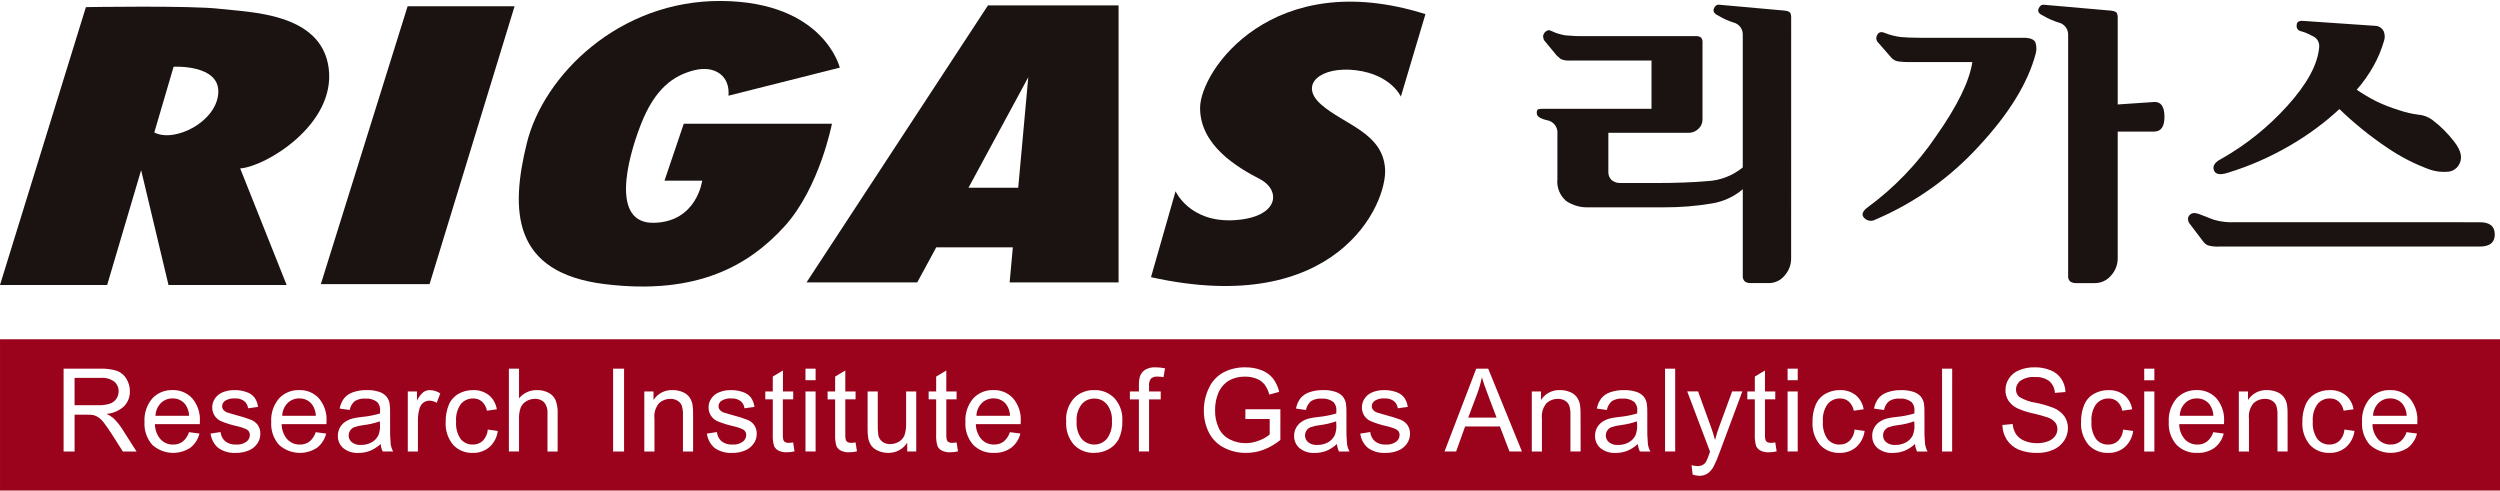
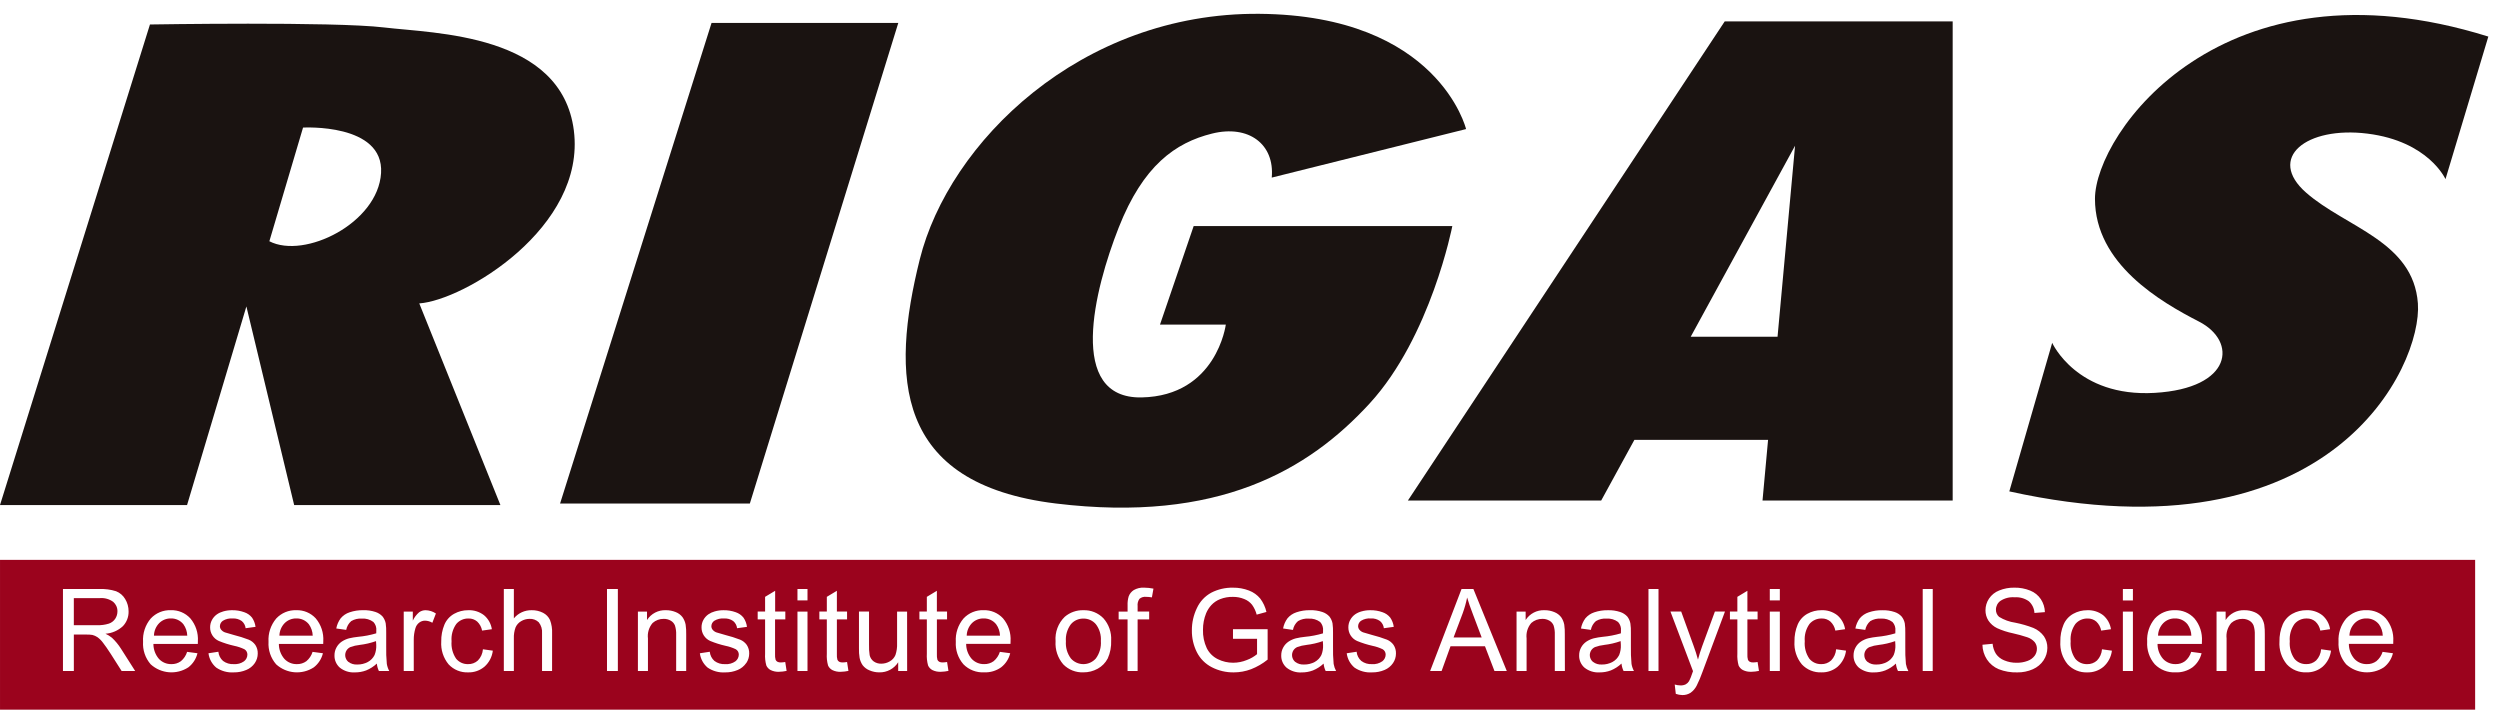
- <svg xmlns="http://www.w3.org/2000/svg" width="397.798" height="78.052" viewBox="0 0 397.798 78.052">
+ <svg xmlns="http://www.w3.org/2000/svg" width="401.798" height="114.052" viewBox="0 0 401.798 114.052">
  <defs>
    <clipPath id="clip-path">
-       <rect id="사각형_51013" data-name="사각형 51013" width="397.798" height="78.053" transform="translate(102.201)" fill="none" />
+       <rect id="사각형_51013" data-name="사각형 51013" width="401.798" height="114.053" transform="translate(102.201 -36)" fill="none" />
    </clipPath>
  </defs>
-   <g id="intro-logo" transform="translate(-102.201)" clip-path="url(#clip-path)">
-     <path id="패스_36974" data-name="패스 36974" d="M88.423,10.209C87.3,1.281,75.73,1.281,71.126.721S49.783.446,49.783.446L36.114,44.664h17.05l5.408-18.276,4.355,18.276h18.8L74.332,26.111c4.047-.28,15.208-6.973,14.09-15.9M60.667,20.391l3.07-10.459s7.389-.422,7.112,4.183-6.976,7.949-10.182,6.277" transform="translate(66.086 0.688)" fill="#1a1311" />
-     <path id="패스_36975" data-name="패스 36975" d="M54.154,44.571h17.3L84.983.351H67.964Z" transform="translate(99.098 0.641)" fill="#1a1311" />
-     <path id="패스_36976" data-name="패스 36976" d="M88.466,28.652h6s-.835,6.554-7.672,6.7S82.472,25.44,84.7,19.727s5.159-7.811,8.507-8.651,5.722.979,5.442,4.05l17.713-4.463S113.854.194,97.536.056s-28.319,11.86-30.968,22.6S64.2,43.3,78.983,45.111,102,42.044,107.577,35.905s7.536-16.32,7.536-16.32H91.537Z" transform="translate(119.466 0.1)" fill="#1a1311" />
-     <path id="패스_36977" data-name="패스 36977" d="M110.339.3,81.462,44.382H99.081l3.025-5.581h12.186l-.507,5.581h17.333V.3Zm-3.1,29.013,9.511-17.577-1.6,17.577Z" transform="translate(149.07 0.554)" fill="#1a1311" />
-     <path id="패스_36978" data-name="패스 36978" d="M140.59,15.2s-1.537-3.486-7.114-4.188-9.209,2.233-5.581,5.439,9.766,4.466,10.179,10.182-7.808,23.854-37.242,17.3l3.908-13.669s2.233,5.026,9.347,4.6,7.533-4.743,4.041-6.554-9.486-5.306-9.486-11.3S120.22-5.59,144.5,2.079Z" transform="translate(184.516 0.17)" fill="#1a1311" />
-     <path id="패스_36979" data-name="패스 36979" d="M163,40.641a4.048,4.048,0,0,1-1.022,2.7,3.218,3.218,0,0,1-2.567,1.22h-2.824a1.435,1.435,0,0,1-.971-.275,1.1,1.1,0,0,1-.311-.869V29.626a10,10,0,0,1-4.9,2.261,44.417,44.417,0,0,1-7.615.617H130.782a5.9,5.9,0,0,1-3.588-1.013,4.066,4.066,0,0,1-1.387-3.5v-7.14a2,2,0,0,0-1.641-2.207c-1.1-.246-1.644-.617-1.644-1.115,0-.365.076-.572.229-.623a2.367,2.367,0,0,1,.642-.074h17.39V9.146H127.858a3.086,3.086,0,0,1-1.491-.224,6.6,6.6,0,0,1-.713-.623l-2-2.428c-.04-.136-.068-.263-.1-.4a.538.538,0,0,1,0-.348,1.275,1.275,0,0,1,.3-.521,1.792,1.792,0,0,1,.362-.224.409.409,0,0,1,.331-.051,2.356,2.356,0,0,1,.385.153,7.5,7.5,0,0,0,2.233.668,27.653,27.653,0,0,0,3,.122h17.7a1.145,1.145,0,0,1,.8.224,1.073,1.073,0,0,1,.232.77v12.3a1.945,1.945,0,0,1-.668,1.466,2.2,2.2,0,0,1-1.542.62H133.914V26.8a1.774,1.774,0,0,0,.509,1.367,2.161,2.161,0,0,0,1.491.47H141.5q4.725,0,8.159-.3a9.674,9.674,0,0,0,5.643-2.179V5.077a1.949,1.949,0,0,0-1.486-1.984A10.715,10.715,0,0,1,151.409,2c-.651-.3-.877-.671-.7-1.118s.456-.654.8-.617l10.471.94c.543.068.855.218.923.45a2.126,2.126,0,0,1,.1.49Z" transform="translate(224.206 0.484)" fill="#1a1311" />
-     <path id="패스_36980" data-name="패스 36980" d="M148.269,9.393a12.523,12.523,0,0,1-1.729-.1,1.831,1.831,0,0,1-1.157-.645l-2.207-2.53a.973.973,0,0,1,.023-1.087c.229-.433.642-.515,1.237-.252a10.32,10.32,0,0,0,2.445.623c.75.079,1.777.122,3.073.122h16.665c1.013.034,1.6.314,1.757.84a3.1,3.1,0,0,1,.025,1.641Q166.568,15,159.36,22.759a47.544,47.544,0,0,1-16.448,11.682,1.464,1.464,0,0,1-1.814-.249c-.475-.492-.292-1.058.549-1.687a45.977,45.977,0,0,0,10.9-11.334q5.077-7.212,5.759-11.778Zm33.17,11.059V40.642a4.025,4.025,0,0,1-1.047,2.7,3.345,3.345,0,0,1-2.632,1.22h-2.9a1.523,1.523,0,0,1-1-.275,1.092,1.092,0,0,1-.308-.869V5.078a1.96,1.96,0,0,0-1.525-1.984A10.916,10.916,0,0,1,169.562,2c-.668-.294-.908-.668-.713-1.115s.47-.654.815-.617l10.728.94c.56.068.872.218.94.45a1.828,1.828,0,0,1,.108.49V16.137l5.782-.393q1.63-.1,1.656,2.306t-1.656,2.4Z" transform="translate(257.73 0.486)" fill="#1a1311" />
-     <path id="패스_36981" data-name="패스 36981" d="M183.243,15.211a44.359,44.359,0,0,1-7.87,5.8,46.569,46.569,0,0,1-9.976,4.364q-1.8.552-2.139-.441t1.084-1.738a41.937,41.937,0,0,0,10.612-8.5q4.75-5.238,5.068-9.4a1.722,1.722,0,0,0-1.138-1.732,7.51,7.51,0,0,0-1.817-.75.806.806,0,0,1-.634-.911c0-.515.311-.753.948-.722l11.566.792a1.528,1.528,0,0,1,1.344.894,2.19,2.19,0,0,1,.028,1.537,18.747,18.747,0,0,1-1.61,3.871,21.91,21.91,0,0,1-2.72,3.866,29.85,29.85,0,0,0,3.144,1.862,26.977,26.977,0,0,0,3.665,1.412,15.149,15.149,0,0,0,3.011.693,4.322,4.322,0,0,1,2.168.8,18.016,18.016,0,0,1,3.563,3.549c1.143,1.466,1.35,2.731.608,3.792a2.245,2.245,0,0,1-1.689.942,7.135,7.135,0,0,1-2.85-.351,30.325,30.325,0,0,1-6.761-3.47,55.131,55.131,0,0,1-7.607-6.147m22.337,18c1.588,0,2.377.645,2.377,1.936s-.79,1.933-2.377,1.933H164.127a5.314,5.314,0,0,1-1.848-.2,2.147,2.147,0,0,1-.79-.693l-2.219-2.926c-.037-.133-.076-.266-.108-.4a.783.783,0,0,1,0-.4,1.006,1.006,0,0,1,.79-.693.694.694,0,0,1,.374,0c.141.034.294.068.473.1.917.365,1.723.676,2.428.94a10.1,10.1,0,0,0,3.325.4Z" transform="translate(291.213 2.139)" fill="#1a1311" />
+   <g id="intro-logo" transform="translate(-102.201 36)" clip-path="url(#clip-path)">
+     <path id="패스_36974" data-name="패스 36974" d="M128.347,17.553c-1.971-15.6-22.38-15.6-30.5-16.575S60.215.5,60.215.5l-24.1,77.239H66.178l9.536-31.924,7.679,31.924h33.148L103.5,45.329c7.135-.489,26.816-12.18,24.845-27.776M79.406,35.339l5.414-18.27s13.029-.737,12.54,7.306S85.06,38.26,79.406,35.339" transform="translate(66.086 -32.565)" fill="#1a1311" />
+     <path id="패스_36975" data-name="패스 36975" d="M54.154,77.595h30.5L108.513.351H78.5Z" transform="translate(138.061 -32.666)" fill="#1a1311" />
+     <path id="패스_36976" data-name="패스 36976" d="M106.16,50.009h10.579s-1.472,11.449-13.528,11.7c-12.051.232-7.62-17.311-3.688-27.292s9.1-13.644,15-15.112,10.09,1.71,9.6,7.074l31.232-7.8S150.924.3,122.152.057s-49.934,20.717-54.6,39.472S63.366,75.6,89.439,78.759s40.583-5.359,50.418-16.081S153.144,34.17,153.144,34.17H111.574Z" transform="translate(182.472 -33.835)" fill="#1a1311" />
+     <path id="패스_36977" data-name="패스 36977" d="M132.379.3l-50.917,77h31.067l5.334-9.748h21.486l-.893,9.748h30.563V.3Zm-5.464,50.679,16.771-30.7-2.814,30.7Z" transform="translate(247.015 -32.856)" fill="#1a1311" />
+     <path id="패스_36978" data-name="패스 36978" d="M170.935,26.475s-2.709-6.09-12.544-7.316-16.237,3.9-9.84,9.5,17.22,7.8,17.949,17.786-13.767,41.667-65.667,30.213l6.891-23.876s3.937,8.779,16.482,8.043,13.283-8.285,7.126-11.449S114.6,40.108,114.6,29.638,135.018-9.834,177.821,3.562Z" transform="translate(324.303 -33.683)" fill="#1a1311" />
    <path id="패스_36982" data-name="패스 36982" d="M58.011,24.305a6.14,6.14,0,0,0-1.423.325,1.43,1.43,0,0,0-.64.529,1.424,1.424,0,0,0,.269,1.856,2.152,2.152,0,0,0,1.455.433,3.467,3.467,0,0,0,1.687-.408,2.551,2.551,0,0,0,1.084-1.126,3.861,3.861,0,0,0,.266-1.627l-.037-.6a12.05,12.05,0,0,1-2.66.614" transform="translate(101.962 43.353)" fill="#9b031d" />
    <path id="패스_36983" data-name="패스 36983" d="M93.741,22.4a2.578,2.578,0,0,0-1.882.753,2.987,2.987,0,0,0-.843,2.012h5.351a3.285,3.285,0,0,0-.614-1.822,2.49,2.49,0,0,0-2.012-.942" transform="translate(166.554 40.994)" fill="#9b031d" />
    <path id="패스_36984" data-name="패스 36984" d="M36.115,43.143h397.8V19.077H36.115Zm19.546-6.209-1.743-2.742c-.509-.79-.931-1.392-1.259-1.811a4.037,4.037,0,0,0-.889-.886,2.649,2.649,0,0,0-.8-.357A5.468,5.468,0,0,0,50,31.076H47.981v5.858H46.232V23.758h5.849a7.842,7.842,0,0,1,2.683.354,2.943,2.943,0,0,1,1.466,1.254,3.766,3.766,0,0,1,.549,1.989,3.316,3.316,0,0,1-.908,2.366,4.605,4.605,0,0,1-2.807,1.223,4.542,4.542,0,0,1,1.053.657,9.011,9.011,0,0,1,1.443,1.752l2.281,3.583ZM67.9,32.579H60.769a3.662,3.662,0,0,0,.891,2.411,2.653,2.653,0,0,0,2,.838,2.464,2.464,0,0,0,1.525-.47,3.142,3.142,0,0,0,1-1.5l1.664.221a4.054,4.054,0,0,1-1.466,2.267,4.963,4.963,0,0,1-6.053-.487,5.037,5.037,0,0,1-1.225-3.619,5.3,5.3,0,0,1,1.24-3.747,4.2,4.2,0,0,1,3.218-1.333A4.069,4.069,0,0,1,66.7,28.47a5.2,5.2,0,0,1,1.217,3.679c0,.093-.006.238-.011.43m9.163,3.079A3.046,3.046,0,0,1,75.7,36.764a4.933,4.933,0,0,1-2.009.391,4.484,4.484,0,0,1-2.83-.773,3.6,3.6,0,0,1-1.242-2.3l1.59-.243a2.246,2.246,0,0,0,.75,1.477,2.614,2.614,0,0,0,1.723.512,2.51,2.51,0,0,0,1.653-.456,1.361,1.361,0,0,0,.538-1.07.982.982,0,0,0-.478-.866,7.069,7.069,0,0,0-1.65-.552,15.207,15.207,0,0,1-2.462-.778,2.359,2.359,0,0,1-1.4-2.19,2.46,2.46,0,0,1,.294-1.183,2.629,2.629,0,0,1,.8-.906A3.351,3.351,0,0,1,72,27.355a4.953,4.953,0,0,1,1.4-.192,5.532,5.532,0,0,1,1.972.323,2.676,2.676,0,0,1,1.254.877,3.378,3.378,0,0,1,.555,1.474l-1.59.221a1.762,1.762,0,0,0-.623-1.155,2.271,2.271,0,0,0-1.455-.413,2.61,2.61,0,0,0-1.582.371,1.077,1.077,0,0,0-.475.866.9.9,0,0,0,.2.569,1.4,1.4,0,0,0,.617.433q.242.089,1.421.416a20.381,20.381,0,0,1,2.391.753,2.457,2.457,0,0,1,1.067.849,2.377,2.377,0,0,1,.385,1.387,2.718,2.718,0,0,1-.47,1.525m11-3.079H80.933a3.662,3.662,0,0,0,.891,2.411,2.653,2.653,0,0,0,2,.838,2.464,2.464,0,0,0,1.525-.47,3.142,3.142,0,0,0,1-1.5l1.664.221a4.054,4.054,0,0,1-1.466,2.267,4.963,4.963,0,0,1-6.053-.487,5.037,5.037,0,0,1-1.225-3.619,5.3,5.3,0,0,1,1.24-3.747,4.2,4.2,0,0,1,3.218-1.333,4.069,4.069,0,0,1,3.127,1.307,5.2,5.2,0,0,1,1.217,3.679c0,.093-.006.238-.011.43m8.948,4.355a3.537,3.537,0,0,1-.331-1.194,5.581,5.581,0,0,1-1.712,1.1,4.983,4.983,0,0,1-1.8.32,3.531,3.531,0,0,1-2.439-.767,2.527,2.527,0,0,1-.855-1.97,2.587,2.587,0,0,1,.323-1.279,2.652,2.652,0,0,1,.843-.931,3.942,3.942,0,0,1,1.177-.529,11.292,11.292,0,0,1,1.455-.243,14.9,14.9,0,0,0,2.915-.56c.006-.221.008-.359.008-.422a1.774,1.774,0,0,0-.464-1.4,2.755,2.755,0,0,0-1.862-.546,2.922,2.922,0,0,0-1.7.4,2.462,2.462,0,0,0-.812,1.415L90.158,30.1a3.951,3.951,0,0,1,.713-1.641,3.145,3.145,0,0,1,1.435-.962,6.445,6.445,0,0,1,2.173-.337,5.74,5.74,0,0,1,1.992.289,2.657,2.657,0,0,1,1.126.722,2.58,2.58,0,0,1,.507,1.107,9.184,9.184,0,0,1,.079,1.494v2.165a24.158,24.158,0,0,0,.1,2.858,3.737,3.737,0,0,0,.388,1.138ZM105.6,29.18a2.36,2.36,0,0,0-1.174-.337,1.508,1.508,0,0,0-.945.32,1.733,1.733,0,0,0-.6.886,6.248,6.248,0,0,0-.269,1.888v5H101V27.383h1.46v1.452a3.936,3.936,0,0,1,1.024-1.347,1.777,1.777,0,0,1,1.036-.325,3.087,3.087,0,0,1,1.653.529Zm8.388,7.047a3.868,3.868,0,0,1-2.629.928,4.067,4.067,0,0,1-3.141-1.282,5.22,5.22,0,0,1-1.189-3.679,6.725,6.725,0,0,1,.509-2.711,3.59,3.59,0,0,1,1.556-1.74,4.584,4.584,0,0,1,2.27-.58,3.91,3.91,0,0,1,2.536.8,3.666,3.666,0,0,1,1.265,2.255l-1.571.221a2.652,2.652,0,0,0-.792-1.457,2.039,2.039,0,0,0-1.375-.487,2.49,2.49,0,0,0-1.978.877,4.2,4.2,0,0,0-.761,2.785,4.345,4.345,0,0,0,.733,2.8,2.39,2.39,0,0,0,1.916.872,2.236,2.236,0,0,0,1.585-.586,2.893,2.893,0,0,0,.807-1.8l1.59.221a4.082,4.082,0,0,1-1.33,2.564m10.853.707h-1.613V30.875a2.508,2.508,0,0,0-.526-1.769,1.966,1.966,0,0,0-1.486-.552,2.611,2.611,0,0,0-1.35.374,2.127,2.127,0,0,0-.9,1.013A4.687,4.687,0,0,0,118.7,31.7v5.23h-1.613V23.758H118.7v4.718a3.6,3.6,0,0,1,2.855-1.313,3.837,3.837,0,0,1,1.839.419,2.45,2.45,0,0,1,1.115,1.157,5.334,5.334,0,0,1,.337,2.139Zm10.573,0h-1.746V23.758h1.746Zm10.983,0h-1.613V31.113a4.393,4.393,0,0,0-.19-1.48,1.549,1.549,0,0,0-.674-.784,2.124,2.124,0,0,0-1.129-.294,2.628,2.628,0,0,0-1.789.659,3.234,3.234,0,0,0-.753,2.493v5.227h-1.613V27.383H140.1v1.358a3.424,3.424,0,0,1,3.039-1.579,4.051,4.051,0,0,1,1.588.308,2.537,2.537,0,0,1,1.081.815,3.131,3.131,0,0,1,.5,1.2,9.318,9.318,0,0,1,.091,1.576Zm9.642-1.276a3.077,3.077,0,0,1-1.361,1.107,4.942,4.942,0,0,1-2.009.391,4.5,4.5,0,0,1-2.833-.773,3.615,3.615,0,0,1-1.242-2.3l1.593-.243a2.233,2.233,0,0,0,.75,1.477,2.611,2.611,0,0,0,1.721.512,2.51,2.51,0,0,0,1.653-.456,1.364,1.364,0,0,0,.541-1.07.978.978,0,0,0-.481-.866,7.069,7.069,0,0,0-1.65-.552,15.246,15.246,0,0,1-2.459-.778,2.347,2.347,0,0,1-1.4-2.19,2.458,2.458,0,0,1,.291-1.183,2.659,2.659,0,0,1,.8-.906,3.4,3.4,0,0,1,1.03-.473,4.918,4.918,0,0,1,1.4-.192,5.532,5.532,0,0,1,1.972.323,2.661,2.661,0,0,1,1.254.877,3.414,3.414,0,0,1,.557,1.474l-1.59.221a1.753,1.753,0,0,0-.625-1.155,2.268,2.268,0,0,0-1.452-.413,2.626,2.626,0,0,0-1.585.371,1.074,1.074,0,0,0-.473.866.912.912,0,0,0,.2.569,1.4,1.4,0,0,0,.617.433q.242.089,1.423.416a20.284,20.284,0,0,1,2.388.753,2.441,2.441,0,0,1,1.067.849,2.378,2.378,0,0,1,.388,1.387,2.74,2.74,0,0,1-.47,1.525m5.275,1.4a2.751,2.751,0,0,1-1.367-.28,1.56,1.56,0,0,1-.685-.73,5.791,5.791,0,0,1-.2-1.913v-5.5h-1.191V27.377h1.191V25.014l1.616-.971v3.334h1.636v1.259H160.68v5.595a2.816,2.816,0,0,0,.085.891.694.694,0,0,0,.28.32,1.1,1.1,0,0,0,.555.116,4.664,4.664,0,0,0,.716-.071l.221,1.429a6.191,6.191,0,0,1-1.223.144m4.579-.127H164.28V27.383h1.613Zm0-11.342H164.28V23.758h1.613Zm5.354,11.47a2.751,2.751,0,0,1-1.367-.28,1.539,1.539,0,0,1-.682-.73,5.767,5.767,0,0,1-.2-1.913v-5.5H167.8V27.377H169V25.014l1.616-.971v3.334h1.636v1.259h-1.636v5.595a2.73,2.73,0,0,0,.085.891.721.721,0,0,0,.277.32,1.125,1.125,0,0,0,.56.116,4.634,4.634,0,0,0,.713-.071l.221,1.429a6.167,6.167,0,0,1-1.223.144m10.658-.127h-1.438v-1.4a3.487,3.487,0,0,1-3.031,1.619,3.876,3.876,0,0,1-1.582-.323,2.61,2.61,0,0,1-1.09-.815,3.078,3.078,0,0,1-.5-1.2,8.031,8.031,0,0,1-.1-1.514v-5.92h1.616v5.3a9.314,9.314,0,0,0,.1,1.712,1.712,1.712,0,0,0,.648,1,2.01,2.01,0,0,0,1.225.365,2.656,2.656,0,0,0,1.367-.374,2.084,2.084,0,0,0,.906-1.016,5.154,5.154,0,0,0,.263-1.868V27.383H181.9Zm5.419.127a2.778,2.778,0,0,1-1.37-.28,1.553,1.553,0,0,1-.682-.73,5.816,5.816,0,0,1-.2-1.913v-5.5h-1.194V27.377h1.194V25.014l1.613-.971v3.334h1.636v1.259H186.69v5.595a2.94,2.94,0,0,0,.082.891.717.717,0,0,0,.283.32,1.094,1.094,0,0,0,.555.116,4.665,4.665,0,0,0,.716-.071l.221,1.429a6.214,6.214,0,0,1-1.223.144m11.2-4.483h-7.131a3.664,3.664,0,0,0,.894,2.411,2.649,2.649,0,0,0,2,.838,2.461,2.461,0,0,0,1.522-.47,3.142,3.142,0,0,0,1-1.5l1.664.221a4.05,4.05,0,0,1-1.463,2.267,4.4,4.4,0,0,1-2.731.807,4.357,4.357,0,0,1-3.322-1.293,5.038,5.038,0,0,1-1.228-3.619,5.31,5.31,0,0,1,1.24-3.747,4.2,4.2,0,0,1,3.22-1.333,4.067,4.067,0,0,1,3.124,1.307,5.19,5.19,0,0,1,1.217,3.679c0,.093-.006.238-.011.43m15.624,2.349a3.924,3.924,0,0,1-1.607,1.641,4.636,4.636,0,0,1-2.306.586A4.269,4.269,0,0,1,207,35.867a5.145,5.145,0,0,1-1.237-3.707,4.936,4.936,0,0,1,1.474-3.936,4.42,4.42,0,0,1,2.994-1.061,4.275,4.275,0,0,1,3.218,1.293,4.933,4.933,0,0,1,1.248,3.569,6.394,6.394,0,0,1-.552,2.9m7.1-9.823a5.741,5.741,0,0,0-.951-.088,1.409,1.409,0,0,0-1.044.317,1.685,1.685,0,0,0-.3,1.172v.877h1.856v1.259h-1.856v8.292h-1.616V28.642H215.9V27.383h1.438v-1.01a4.34,4.34,0,0,1,.173-1.426,2.043,2.043,0,0,1,.824-1.022,3.005,3.005,0,0,1,1.653-.388,8.169,8.169,0,0,1,1.508.158Zm18.6,10a9.946,9.946,0,0,1-2.646,1.539,7.87,7.87,0,0,1-2.8.515,7.467,7.467,0,0,1-3.526-.829,5.487,5.487,0,0,1-2.394-2.4,7.564,7.564,0,0,1-.809-3.515,8.121,8.121,0,0,1,.807-3.588,5.345,5.345,0,0,1,2.309-2.476,7.277,7.277,0,0,1,3.478-.807,6.9,6.9,0,0,1,2.587.461,4.289,4.289,0,0,1,1.805,1.288,5.7,5.7,0,0,1,1,2.154l-1.571.43a4.821,4.821,0,0,0-.739-1.582,2.994,2.994,0,0,0-1.257-.923,4.61,4.61,0,0,0-1.817-.348,5.332,5.332,0,0,0-2.069.365,3.83,3.83,0,0,0-1.409.962,4.5,4.5,0,0,0-.832,1.3,6.965,6.965,0,0,0-.507,2.657,6.5,6.5,0,0,0,.608,2.957,3.886,3.886,0,0,0,1.769,1.766,5.469,5.469,0,0,0,2.465.577,5.79,5.79,0,0,0,2.213-.439,5.719,5.719,0,0,0,1.636-.937V31.761h-3.869V30.213h5.569Zm9.327,1.834a3.537,3.537,0,0,1-.331-1.194,5.58,5.58,0,0,1-1.712,1.1,4.978,4.978,0,0,1-1.8.32,3.551,3.551,0,0,1-2.445-.767,2.534,2.534,0,0,1-.852-1.97,2.587,2.587,0,0,1,.323-1.279,2.659,2.659,0,0,1,.846-.931,3.925,3.925,0,0,1,1.174-.529,11.205,11.205,0,0,1,1.455-.243,14.94,14.94,0,0,0,2.915-.56c.006-.221.008-.359.008-.422a1.794,1.794,0,0,0-.461-1.4,2.774,2.774,0,0,0-1.865-.546,2.922,2.922,0,0,0-1.7.4,2.432,2.432,0,0,0-.812,1.415L242.33,30.1a3.915,3.915,0,0,1,.713-1.641,3.129,3.129,0,0,1,1.435-.962,6.445,6.445,0,0,1,2.173-.337,5.751,5.751,0,0,1,1.992.289,2.657,2.657,0,0,1,1.126.722,2.58,2.58,0,0,1,.507,1.107,9.528,9.528,0,0,1,.079,1.494v2.165a25.107,25.107,0,0,0,.1,2.858,3.823,3.823,0,0,0,.391,1.138ZM260,35.658a3.054,3.054,0,0,1-1.358,1.107,4.965,4.965,0,0,1-2.012.391,4.489,4.489,0,0,1-2.83-.773,3.6,3.6,0,0,1-1.242-2.3l1.59-.243a2.224,2.224,0,0,0,.753,1.477,2.6,2.6,0,0,0,1.718.512,2.519,2.519,0,0,0,1.656-.456,1.364,1.364,0,0,0,.541-1.07.984.984,0,0,0-.481-.866,7.122,7.122,0,0,0-1.65-.552,15.465,15.465,0,0,1-2.465-.778,2.351,2.351,0,0,1-1.4-2.19,2.46,2.46,0,0,1,.294-1.183,2.621,2.621,0,0,1,.792-.906,3.4,3.4,0,0,1,1.03-.473,4.938,4.938,0,0,1,1.4-.192,5.543,5.543,0,0,1,1.972.323,2.652,2.652,0,0,1,1.251.877,3.379,3.379,0,0,1,.558,1.474l-1.59.221A1.75,1.75,0,0,0,257.9,28.9a2.282,2.282,0,0,0-1.455-.413,2.61,2.61,0,0,0-1.582.371,1.077,1.077,0,0,0-.475.866.912.912,0,0,0,.2.569,1.413,1.413,0,0,0,.617.433c.164.059.637.2,1.426.416a20.469,20.469,0,0,1,2.388.753,2.457,2.457,0,0,1,1.067.849,2.377,2.377,0,0,1,.385,1.387,2.718,2.718,0,0,1-.47,1.525m16.3,1.276-1.525-3.979H269.24l-1.432,3.979h-1.845l5.046-13.176h1.907l5.366,13.176Zm11.32,0H286V31.113a4.406,4.406,0,0,0-.187-1.48,1.556,1.556,0,0,0-.671-.784,2.149,2.149,0,0,0-1.132-.294,2.628,2.628,0,0,0-1.789.659,3.244,3.244,0,0,0-.756,2.493v5.227h-1.613V27.383h1.46v1.358a3.424,3.424,0,0,1,3.039-1.579,4.017,4.017,0,0,1,1.585.308,2.547,2.547,0,0,1,1.084.815,3.132,3.132,0,0,1,.5,1.2,9.408,9.408,0,0,1,.088,1.576Zm9.429,0a3.539,3.539,0,0,1-.331-1.194,5.614,5.614,0,0,1-1.712,1.1,4.994,4.994,0,0,1-1.8.32,3.539,3.539,0,0,1-2.442-.767,2.525,2.525,0,0,1-.852-1.97,2.585,2.585,0,0,1,.32-1.279,2.66,2.66,0,0,1,.846-.931,3.942,3.942,0,0,1,1.177-.529,11.2,11.2,0,0,1,1.455-.243,14.9,14.9,0,0,0,2.912-.56c.006-.221.011-.359.011-.422a1.784,1.784,0,0,0-.464-1.4,2.765,2.765,0,0,0-1.862-.546,2.916,2.916,0,0,0-1.7.4,2.432,2.432,0,0,0-.812,1.415l-1.593-.221a3.915,3.915,0,0,1,.713-1.641,3.135,3.135,0,0,1,1.432-.962,6.445,6.445,0,0,1,2.173-.337,5.779,5.779,0,0,1,2,.289,2.675,2.675,0,0,1,1.126.722,2.577,2.577,0,0,1,.5,1.107,8.772,8.772,0,0,1,.082,1.494v2.165a25.1,25.1,0,0,0,.1,2.858,3.745,3.745,0,0,0,.391,1.138Zm5.617,0h-1.613V23.758h1.613Zm7.061.167a18.6,18.6,0,0,1-.911,2.159,3.173,3.173,0,0,1-.99,1.172,2.364,2.364,0,0,1-1.336.371,3.393,3.393,0,0,1-1.044-.192l-.175-1.5a3.666,3.666,0,0,0,.923.141,1.768,1.768,0,0,0,.855-.178,1.455,1.455,0,0,0,.526-.507,7.4,7.4,0,0,0,.492-1.206c.034-.091.076-.224.144-.4l-3.628-9.585h1.726l2,5.521q.391,1.053.7,2.21.284-1.1.676-2.159l2.046-5.572h1.619Zm7.864-.04a2.759,2.759,0,0,1-1.367-.28,1.546,1.546,0,0,1-.685-.73,5.9,5.9,0,0,1-.2-1.913v-5.5h-1.194V27.377h1.194V25.014l1.613-.971v3.334h1.639v1.259h-1.639v5.595a2.816,2.816,0,0,0,.085.891.694.694,0,0,0,.28.32,1.106,1.106,0,0,0,.557.116,4.73,4.73,0,0,0,.716-.071l.221,1.429a6.241,6.241,0,0,1-1.225.144m4.579-.127h-1.613V27.383h1.613Zm0-11.342h-1.613V23.758h1.613Zm9.313,10.635a3.868,3.868,0,0,1-2.629.928,4.067,4.067,0,0,1-3.141-1.282,5.22,5.22,0,0,1-1.189-3.679,6.725,6.725,0,0,1,.509-2.711,3.59,3.59,0,0,1,1.556-1.74,4.584,4.584,0,0,1,2.27-.58,3.91,3.91,0,0,1,2.536.8,3.665,3.665,0,0,1,1.265,2.255l-1.568.221a2.654,2.654,0,0,0-.8-1.457,2.037,2.037,0,0,0-1.373-.487,2.5,2.5,0,0,0-1.981.877,4.2,4.2,0,0,0-.761,2.785,4.327,4.327,0,0,0,.736,2.8,2.38,2.38,0,0,0,1.913.872,2.236,2.236,0,0,0,1.585-.586,2.893,2.893,0,0,0,.807-1.8l1.593.221a4.113,4.113,0,0,1-1.333,2.564m9.681.707a3.411,3.411,0,0,1-.331-1.194,5.558,5.558,0,0,1-1.715,1.1,4.967,4.967,0,0,1-1.8.32,3.549,3.549,0,0,1-2.442-.767,2.534,2.534,0,0,1-.852-1.97,2.588,2.588,0,0,1,.323-1.279,2.625,2.625,0,0,1,.843-.931,3.957,3.957,0,0,1,1.174-.529,11.384,11.384,0,0,1,1.455-.243,14.932,14.932,0,0,0,2.918-.56c.006-.221.008-.359.008-.422a1.784,1.784,0,0,0-.464-1.4,2.76,2.76,0,0,0-1.862-.546,2.922,2.922,0,0,0-1.7.4,2.431,2.431,0,0,0-.812,1.415l-1.593-.221a3.949,3.949,0,0,1,.71-1.641,3.139,3.139,0,0,1,1.438-.962,6.445,6.445,0,0,1,2.173-.337,5.75,5.75,0,0,1,1.992.289,2.627,2.627,0,0,1,1.124.722,2.583,2.583,0,0,1,.509,1.107,9.535,9.535,0,0,1,.079,1.494v2.165a24.4,24.4,0,0,0,.1,2.858,3.821,3.821,0,0,0,.391,1.138Zm5.581,0H345.13V23.758h1.613ZM364.566,35.2a3.984,3.984,0,0,1-1.723,1.446,5.979,5.979,0,0,1-2.524.512,7.554,7.554,0,0,1-2.983-.518,4.21,4.21,0,0,1-1.888-1.565,4.457,4.457,0,0,1-.719-2.36l1.636-.156a3.651,3.651,0,0,0,.543,1.63,2.942,2.942,0,0,0,1.313,1.03,4.984,4.984,0,0,0,2.012.391,4.794,4.794,0,0,0,1.752-.3,2.434,2.434,0,0,0,1.129-.818,1.893,1.893,0,0,0,.371-1.129,1.7,1.7,0,0,0-.365-1.078,2.7,2.7,0,0,0-1.183-.775,23.9,23.9,0,0,0-2.329-.642,11.863,11.863,0,0,1-2.53-.824,3.536,3.536,0,0,1-1.4-1.228,3.036,3.036,0,0,1-.461-1.641,3.361,3.361,0,0,1,.563-1.868,3.479,3.479,0,0,1,1.647-1.319,6.173,6.173,0,0,1,2.411-.45,6.494,6.494,0,0,1,2.57.473,3.661,3.661,0,0,1,1.712,1.387,3.966,3.966,0,0,1,.648,2.074l-1.681.133a2.7,2.7,0,0,0-.906-1.885,3.521,3.521,0,0,0-2.278-.634,3.623,3.623,0,0,0-2.287.58,1.73,1.73,0,0,0-.719,1.4,1.492,1.492,0,0,0,.507,1.166,6.849,6.849,0,0,0,2.609.94,17.345,17.345,0,0,1,2.9.84,4.024,4.024,0,0,1,1.7,1.339,3.277,3.277,0,0,1,.549,1.873,3.591,3.591,0,0,1-.6,1.975m9.65,1.03a3.88,3.88,0,0,1-2.632.928,4.071,4.071,0,0,1-3.141-1.282,5.22,5.22,0,0,1-1.189-3.679,6.677,6.677,0,0,1,.512-2.711,3.57,3.57,0,0,1,1.554-1.74,4.6,4.6,0,0,1,2.272-.58,3.929,3.929,0,0,1,2.538.8,3.66,3.66,0,0,1,1.259,2.255l-1.571.221a2.65,2.65,0,0,0-.79-1.457,2.05,2.05,0,0,0-1.375-.487,2.5,2.5,0,0,0-1.981.877,4.2,4.2,0,0,0-.761,2.785,4.344,4.344,0,0,0,.736,2.8,2.386,2.386,0,0,0,1.916.872,2.241,2.241,0,0,0,1.585-.586,2.891,2.891,0,0,0,.8-1.8l1.593.221a4.082,4.082,0,0,1-1.33,2.564m4.706.707h-1.613V27.383h1.613Zm0-11.342h-1.613V23.758h1.613ZM390,32.579h-7.131a3.662,3.662,0,0,0,.891,2.411,2.657,2.657,0,0,0,2,.838,2.45,2.45,0,0,0,1.522-.47,3.083,3.083,0,0,0,1-1.5l1.667.221a4.051,4.051,0,0,1-1.463,2.267,4.4,4.4,0,0,1-2.734.807,4.354,4.354,0,0,1-3.319-1.293,5.038,5.038,0,0,1-1.228-3.619,5.3,5.3,0,0,1,1.239-3.747,4.2,4.2,0,0,1,3.218-1.333,4.069,4.069,0,0,1,3.127,1.307,5.2,5.2,0,0,1,1.217,3.679c0,.093-.006.238-.011.43m10.12,4.355h-1.613V31.113a4.32,4.32,0,0,0-.19-1.48,1.556,1.556,0,0,0-.671-.784,2.132,2.132,0,0,0-1.129-.294,2.64,2.64,0,0,0-1.791.659,3.245,3.245,0,0,0-.753,2.493v5.227h-1.613V27.383h1.46v1.358a3.421,3.421,0,0,1,3.039-1.579,4.038,4.038,0,0,1,1.585.308,2.547,2.547,0,0,1,1.084.815,3.177,3.177,0,0,1,.5,1.2,9.408,9.408,0,0,1,.088,1.576Zm9.313-.707a3.875,3.875,0,0,1-2.632.928,4.071,4.071,0,0,1-3.141-1.282,5.22,5.22,0,0,1-1.189-3.679,6.676,6.676,0,0,1,.512-2.711,3.57,3.57,0,0,1,1.554-1.74,4.584,4.584,0,0,1,2.27-.58,3.924,3.924,0,0,1,2.538.8,3.649,3.649,0,0,1,1.262,2.255l-1.571.221a2.618,2.618,0,0,0-.792-1.457,2.032,2.032,0,0,0-1.373-.487,2.5,2.5,0,0,0-1.981.877,4.2,4.2,0,0,0-.761,2.785,4.344,4.344,0,0,0,.736,2.8,2.386,2.386,0,0,0,1.916.872,2.241,2.241,0,0,0,1.585-.586,2.891,2.891,0,0,0,.8-1.8l1.593.221a4.11,4.11,0,0,1-1.33,2.564m11.328-3.648h-7.131a3.663,3.663,0,0,0,.894,2.411,2.643,2.643,0,0,0,2,.838,2.459,2.459,0,0,0,1.525-.47,3.122,3.122,0,0,0,1-1.5l1.664.221a4.036,4.036,0,0,1-1.463,2.267,4.967,4.967,0,0,1-6.056-.487,5.037,5.037,0,0,1-1.225-3.619,5.3,5.3,0,0,1,1.24-3.747,4.194,4.194,0,0,1,3.22-1.333,4.072,4.072,0,0,1,3.124,1.307,5.2,5.2,0,0,1,1.214,3.679c0,.093,0,.238-.008.43" transform="translate(66.088 34.909)" fill="#9b031d" />
    <path id="패스_36985" data-name="패스 36985" d="M99.46,22.41a2.572,2.572,0,0,0-2.012.908,4.08,4.08,0,0,0-.8,2.745,4.105,4.105,0,0,0,.8,2.754,2.665,2.665,0,0,0,4.019-.006,4.2,4.2,0,0,0,.8-2.8,3.971,3.971,0,0,0-.8-2.691,2.555,2.555,0,0,0-2-.911" transform="translate(176.864 41.009)" fill="#9b031d" />
    <path id="패스_36986" data-name="패스 36986" d="M120.843,21.215a17.326,17.326,0,0,1-.713,2.533l-1.463,3.88h4.514L121.8,23.969c-.43-1.107-.744-2.023-.954-2.754" transform="translate(217.153 38.822)" fill="#9b031d" />
    <path id="패스_36987" data-name="패스 36987" d="M54.708,22.4a2.578,2.578,0,0,0-1.882.753,2.974,2.974,0,0,0-.843,2.012h5.351a3.307,3.307,0,0,0-.614-1.822,2.487,2.487,0,0,0-2.012-.942" transform="translate(95.126 40.994)" fill="#9b031d" />
    <path id="패스_36988" data-name="패스 36988" d="M144.285,24.305a6.071,6.071,0,0,0-1.421.325,1.431,1.431,0,0,0-.645.529,1.4,1.4,0,0,0-.226.773,1.378,1.378,0,0,0,.5,1.084,2.16,2.16,0,0,0,1.457.433,3.459,3.459,0,0,0,1.687-.408,2.566,2.566,0,0,0,1.084-1.126,3.861,3.861,0,0,0,.266-1.627l-.037-.6a12.05,12.05,0,0,1-2.66.614" transform="translate(259.838 43.353)" fill="#9b031d" />
    <path id="패스_36989" data-name="패스 36989" d="M111.781,24.305a6.107,6.107,0,0,0-1.421.325,1.423,1.423,0,0,0-.642.529,1.433,1.433,0,0,0,.269,1.856,2.147,2.147,0,0,0,1.455.433,3.478,3.478,0,0,0,1.689-.408,2.575,2.575,0,0,0,1.081-1.126,3.861,3.861,0,0,0,.266-1.627l-.034-.6a12.082,12.082,0,0,1-2.663.614" transform="translate(200.364 43.353)" fill="#9b031d" />
    <path id="패스_36990" data-name="패스 36990" d="M128.693,24.305a6.107,6.107,0,0,0-1.421.325,1.415,1.415,0,0,0-.64.529,1.424,1.424,0,0,0,.269,1.856,2.142,2.142,0,0,0,1.455.433,3.467,3.467,0,0,0,1.687-.408,2.56,2.56,0,0,0,1.081-1.126,3.861,3.861,0,0,0,.266-1.627l-.034-.6a12.042,12.042,0,0,1-2.663.614" transform="translate(231.311 43.353)" fill="#9b031d" />
    <path id="패스_36991" data-name="패스 36991" d="M172.27,22.4a2.572,2.572,0,0,0-1.879.753,2.99,2.99,0,0,0-.846,2.012H174.9a3.284,3.284,0,0,0-.614-1.822,2.486,2.486,0,0,0-2.012-.942" transform="translate(310.257 40.994)" fill="#9b031d" />
    <path id="패스_36992" data-name="패스 36992" d="M46.963,24.566a2.135,2.135,0,0,0,.354-1.18,1.962,1.962,0,0,0-.682-1.537,3.2,3.2,0,0,0-2.154-.6H40.307V25.6h3.753a5.6,5.6,0,0,0,1.873-.249,1.983,1.983,0,0,0,1.03-.787" transform="translate(73.759 38.879)" fill="#9b031d" />
    <path id="패스_36993" data-name="패스 36993" d="M47.583,22.4a2.578,2.578,0,0,0-1.882.753,2.974,2.974,0,0,0-.843,2.012h5.351a3.307,3.307,0,0,0-.614-1.822,2.487,2.487,0,0,0-2.012-.942" transform="translate(82.087 40.994)" fill="#9b031d" />
    <path id="패스_36994" data-name="패스 36994" d="M161.4,22.4a2.574,2.574,0,0,0-1.882.753,2.975,2.975,0,0,0-.843,2.012h5.351a3.285,3.285,0,0,0-.614-1.822A2.49,2.49,0,0,0,161.4,22.4" transform="translate(290.367 40.994)" fill="#9b031d" />
  </g>
</svg>
